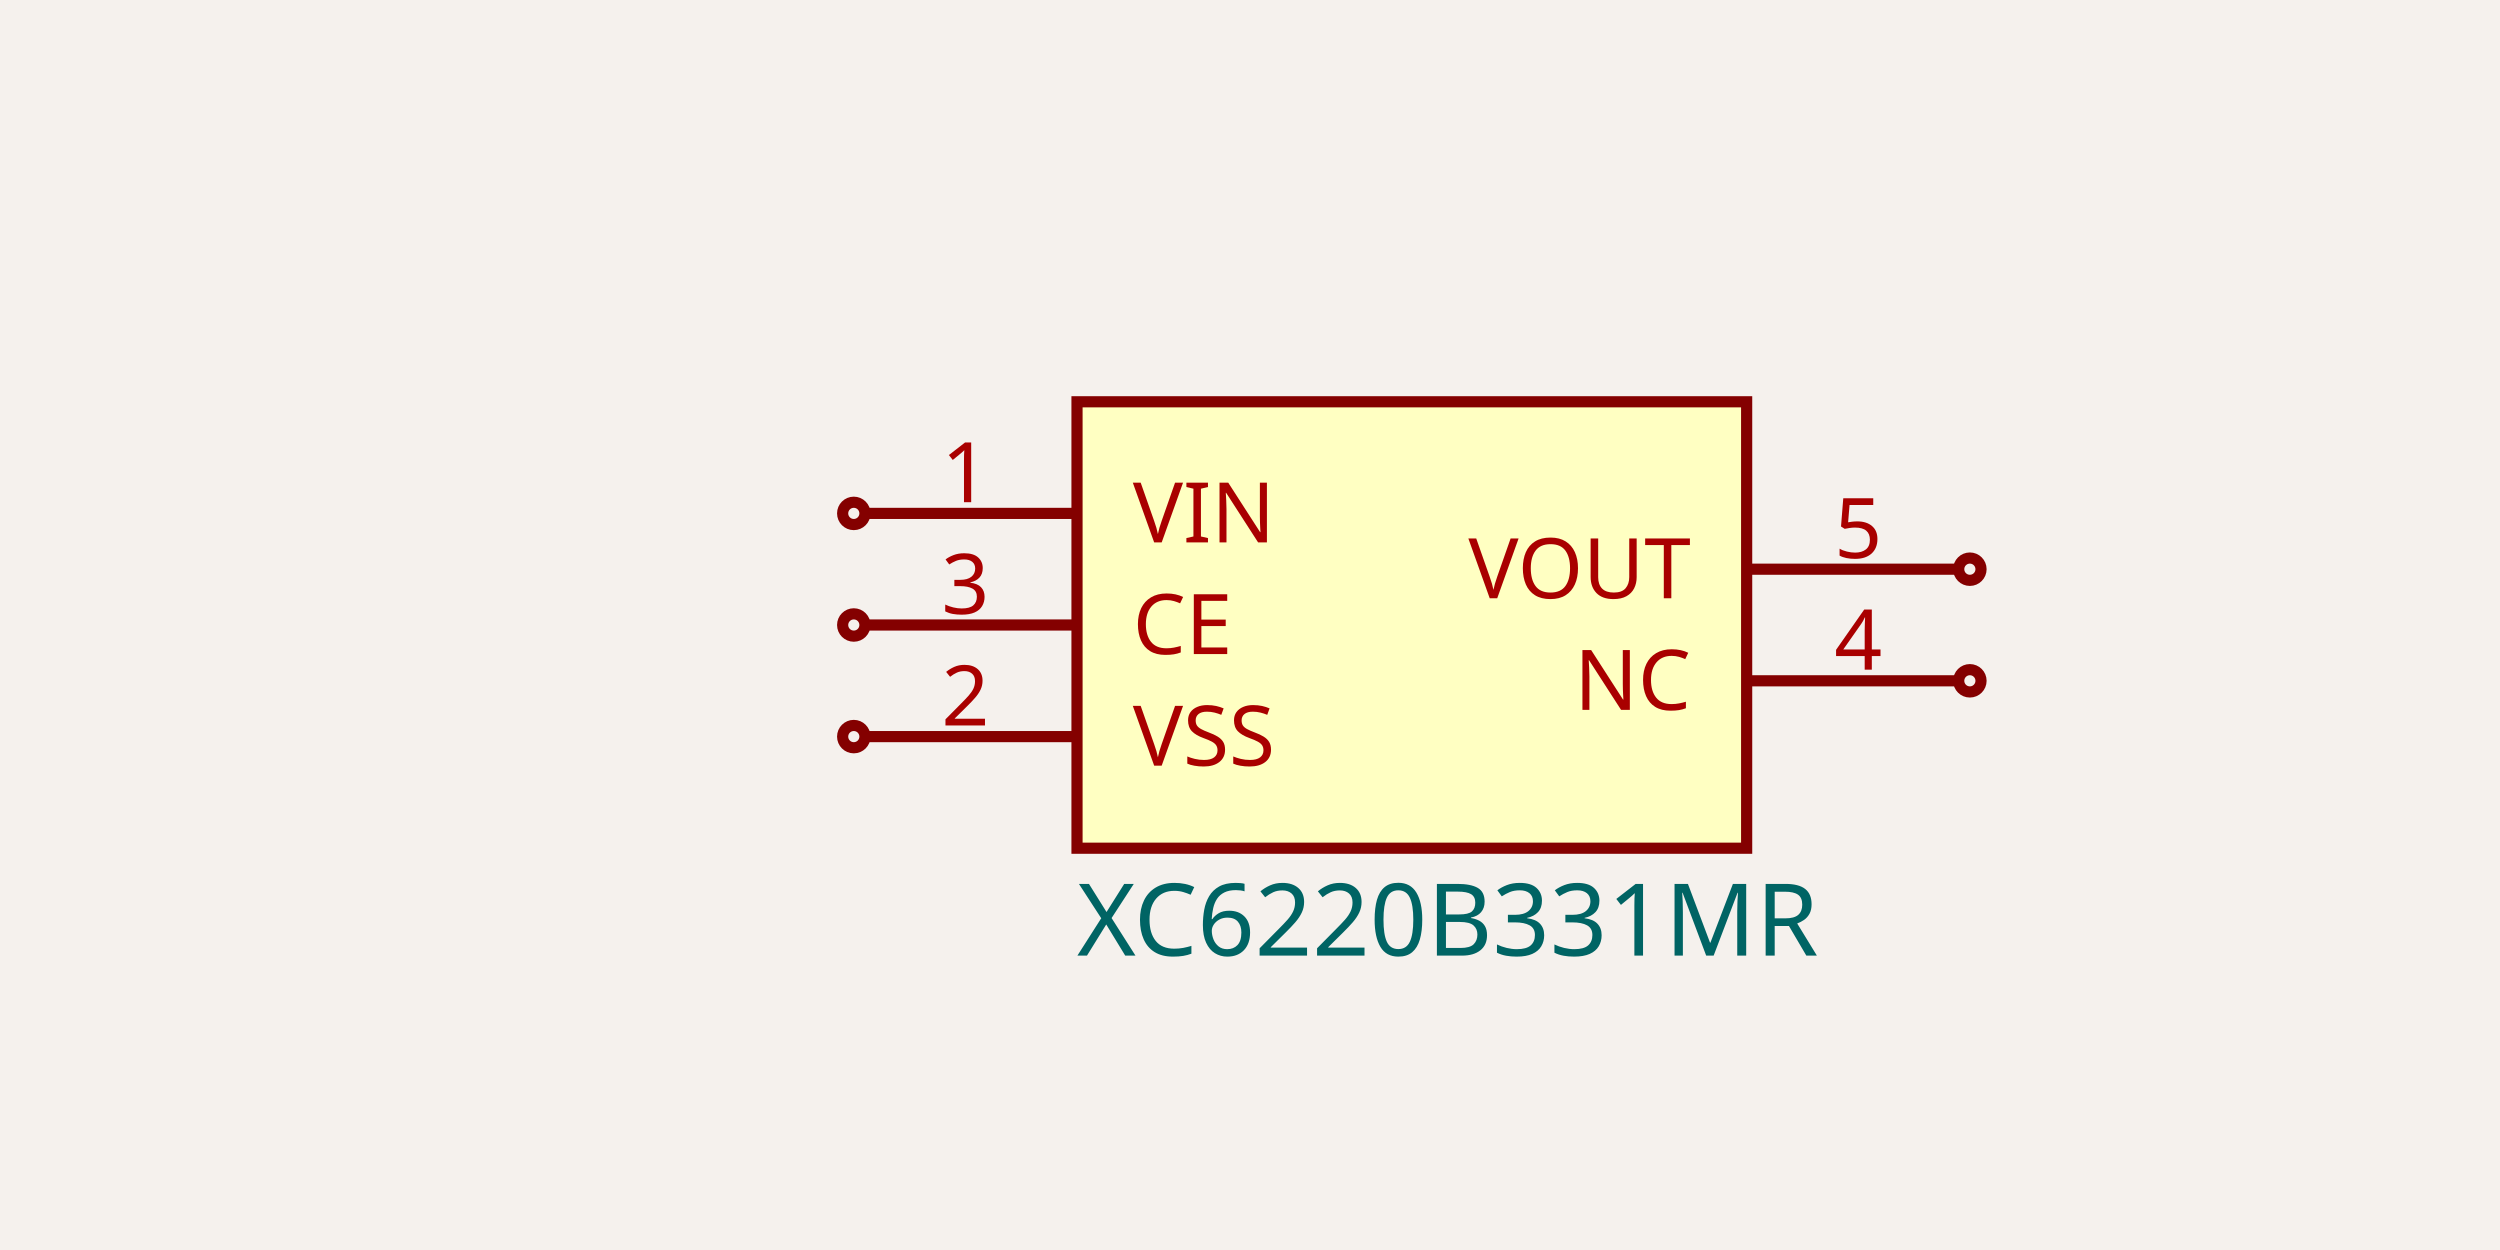
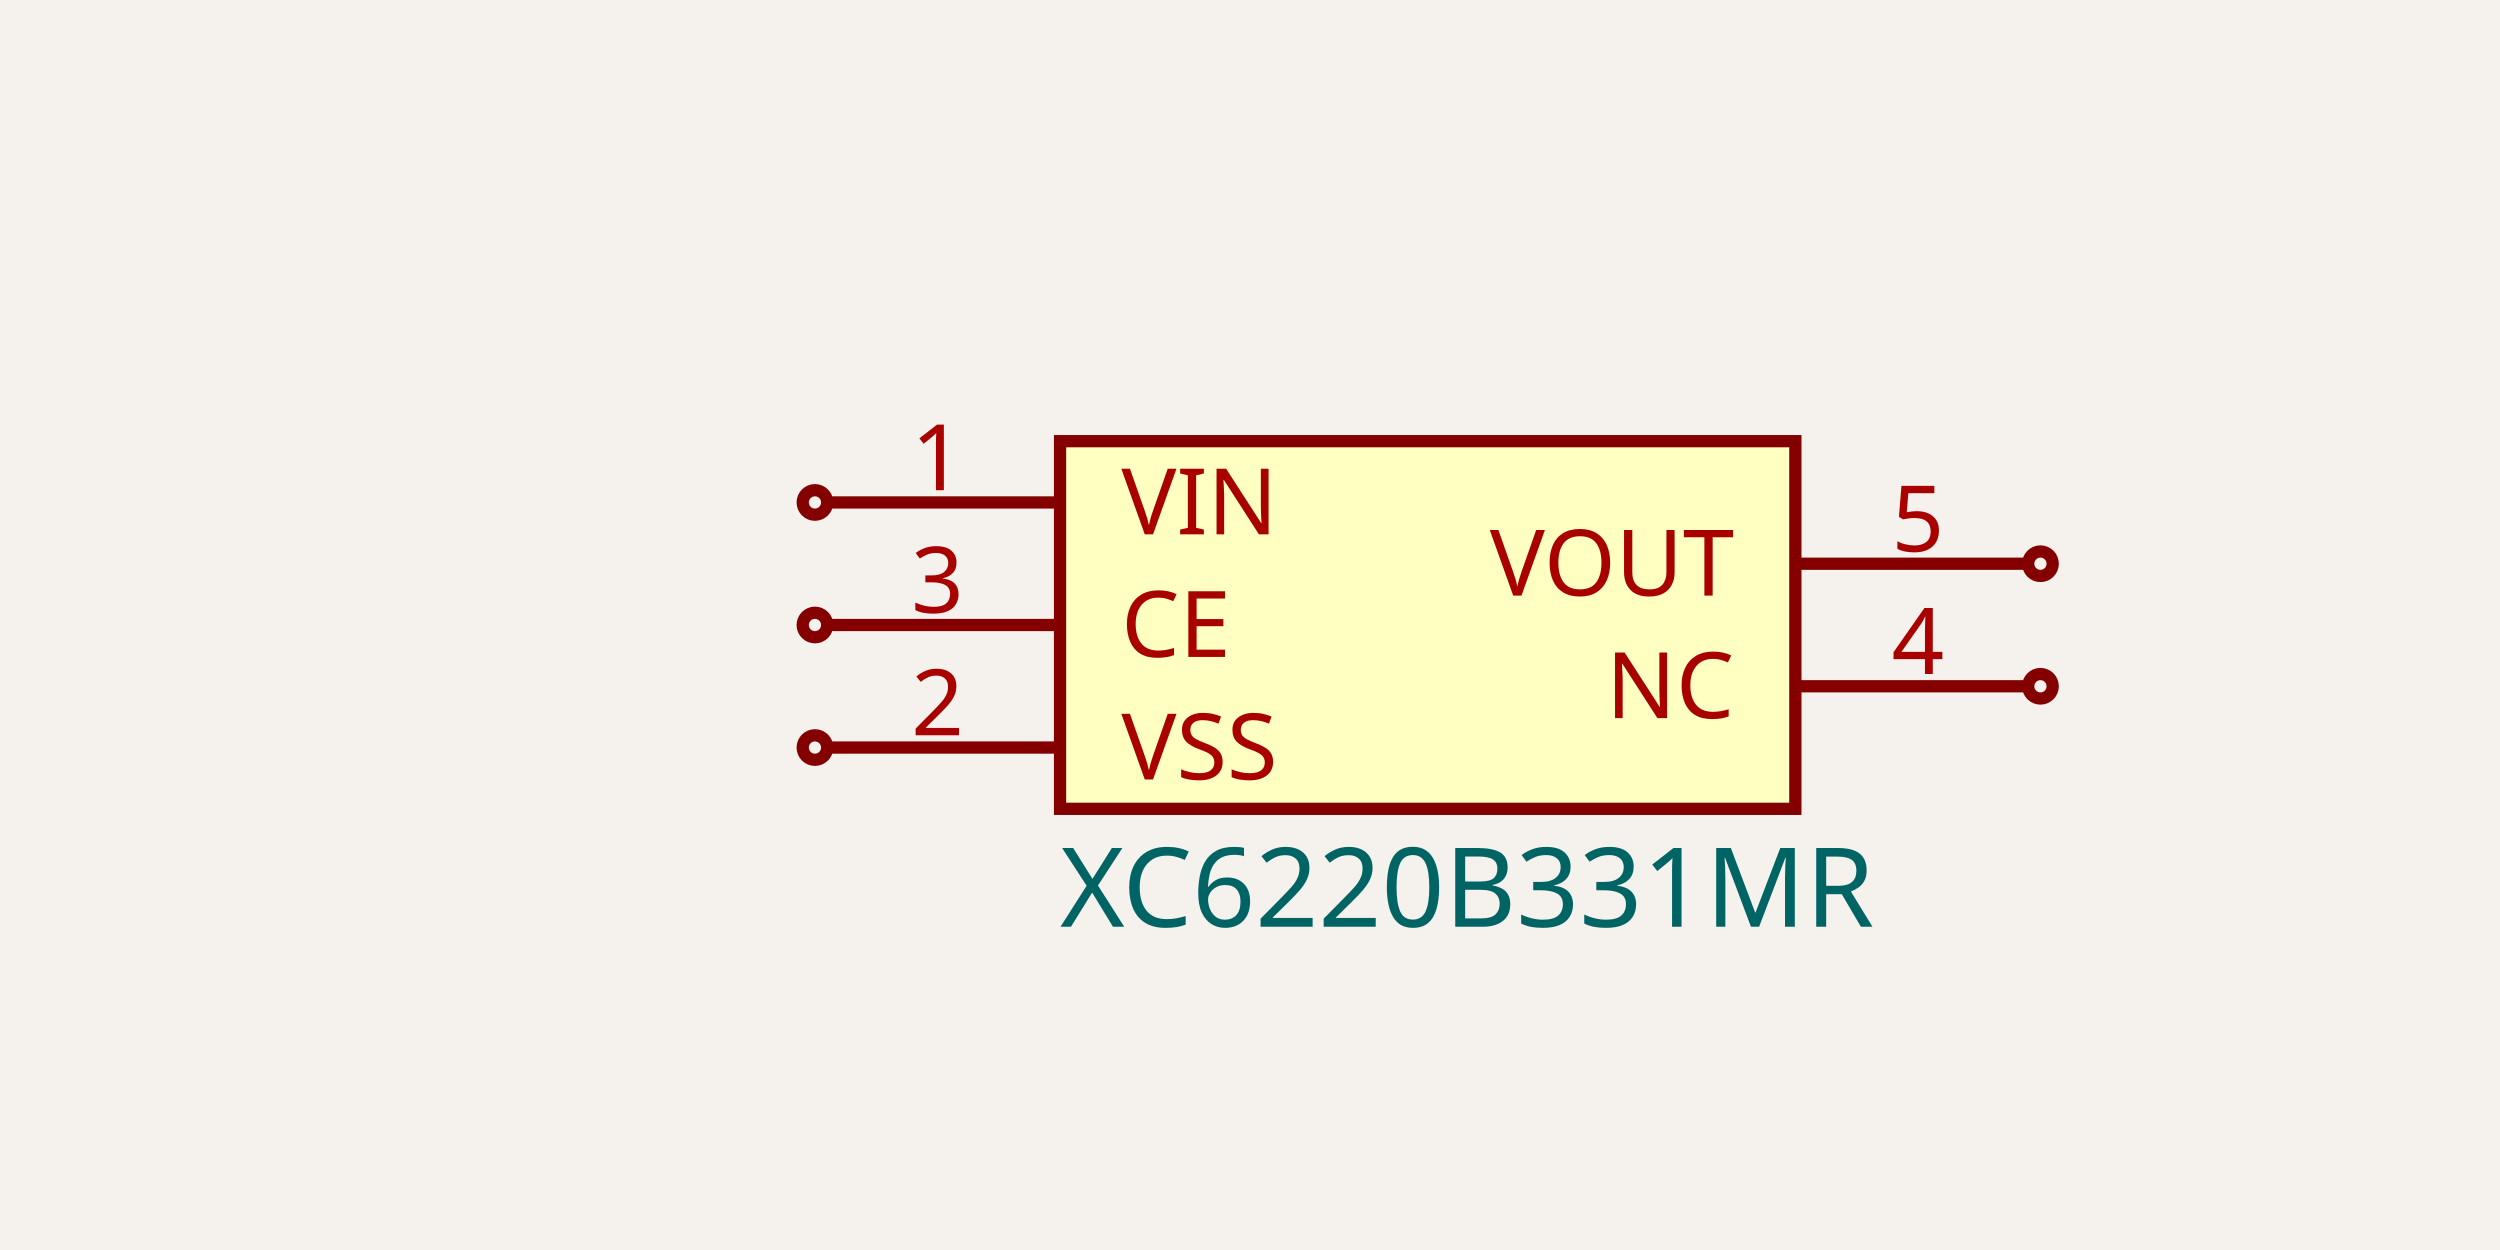
- <svg xmlns="http://www.w3.org/2000/svg" class="tscircuit-schematic" width="1200" height="600" style="background-color: rgb(245, 241, 237)" data-real-to-screen-transform="matrix(267.8571428571,0,0,-267.8571428571,677.6785714286,300)">
+ <svg xmlns="http://www.w3.org/2000/svg" class="tscircuit-schematic" width="1200" height="600" style="background-color: rgb(245, 241, 237)" data-real-to-screen-transform="matrix(294.1176470588,0,0,-294.1176470588,685.2941176471,300)">
  <style>
              .boundary { fill: rgb(245, 241, 237); }
              .schematic-boundary { fill: none; stroke: #fff; }
              .component { fill: none; stroke: rgb(132, 0, 0); }
              .chip { fill: rgb(255, 255, 194); stroke: rgb(132, 0, 0); }
              .component-pin { fill: none; stroke: rgb(132, 0, 0); }
              .text { font-family: sans-serif; fill: rgb(0, 150, 0); }
              .pin-number { fill: rgb(169, 0, 0); }
              .port-label { fill: rgb(0, 100, 100); }
              .component-name { fill: rgb(0, 100, 100); }
              
            </style>
  <rect class="boundary" x="0" y="0" width="1200" height="600" />
  <g class="sch-component" data-circuit-json-type="schematic_component" data-schematic-component-id="schematic_component_0">
-     <rect class="component chip sch-component-body" x="516.964" y="192.857" width="321.429" height="214.286" stroke-width="5.357px" fill="rgb(255, 255, 194)" stroke="rgb(132, 0, 0)" />
-     <rect class="component-overlay sch-component-overlay" x="516.964" y="192.857" width="321.429" height="214.286" fill="transparent" />
-     <text class="sch-text" x="516.964" y="441.964" fill="#006464" text-anchor="start" dominant-baseline="middle" font-family="sans-serif" font-size="48.214px" transform="rotate(0, 516.9643, 441.9643)">XC6220B331MR</text>
-     <text class="sch-text" x="516.964" y="158.036" fill="#006464" text-anchor="start" dominant-baseline="middle" font-family="sans-serif" font-size="48.214px" transform="rotate(0, 516.9643, 158.0357)" />
-     <line class="component-pin sch-component-pin sch-port-line" x1="516.964" y1="246.429" x2="415.179" y2="246.429" stroke-width="5.357px" />
+     <rect class="component chip sch-component-body" x="508.824" y="211.765" width="352.941" height="176.471" stroke-width="5.882px" fill="rgb(255, 255, 194)" stroke="rgb(132, 0, 0)" />
+     <rect class="component-overlay sch-component-overlay" x="508.824" y="211.765" width="352.941" height="176.471" fill="transparent" />
+     <text class="sch-text" x="508.824" y="426.471" fill="#006464" text-anchor="start" dominant-baseline="middle" font-family="sans-serif" font-size="52.941px" transform="rotate(0, 508.8235, 426.4706)">XC6220B331MR</text>
+     <text class="sch-text" x="508.824" y="173.529" fill="#006464" text-anchor="start" dominant-baseline="middle" font-family="sans-serif" font-size="52.941px" transform="rotate(0, 508.8235, 173.5294)" />
+     <line class="component-pin sch-component-pin sch-port-line" x1="508.824" y1="241.176" x2="397.059" y2="241.176" stroke-width="5.882px" />
    <g class="sch-port" data-schematic-port-id="source_port_0">
-       <circle class="component-pin sch-component-pin sch-port-terminal" cx="409.821" cy="246.429" r="5.357" stroke-width="5.357px" />
-       <rect x="404.464" y="241.071" width="10.714" height="10.714" opacity="0" />
+       <circle class="component-pin sch-component-pin sch-port-terminal" cx="391.176" cy="241.176" r="5.882" stroke-width="5.882px" />
+       <rect x="385.294" y="235.294" width="11.765" height="11.765" opacity="0" />
    </g>
-     <text class="pin-number sch-pin-number" x="463.393" y="241.071" style="font-family: sans-serif;" fill="rgb(169, 0, 0)" text-anchor="middle" dominant-baseline="auto" font-size="40.179px" transform="">1</text>
-     <text class="pin-number sch-pin-label" x="543.75" y="246.429" style="font-family: sans-serif;" fill="rgb(169, 0, 0)" text-anchor="start" dominant-baseline="middle" font-size="40.179px" transform="">VIN</text>
-     <line class="component-pin sch-component-pin sch-port-line" x1="516.964" y1="353.571" x2="415.179" y2="353.571" stroke-width="5.357px" />
+     <text class="pin-number sch-pin-number" x="450" y="235.294" style="font-family: sans-serif;" fill="rgb(169, 0, 0)" text-anchor="middle" dominant-baseline="auto" font-size="44.118px" transform="">1</text>
+     <text class="pin-number sch-pin-label" x="538.235" y="241.176" style="font-family: sans-serif;" fill="rgb(169, 0, 0)" text-anchor="start" dominant-baseline="middle" font-size="44.118px" transform="">VIN</text>
+     <line class="component-pin sch-component-pin sch-port-line" x1="508.824" y1="358.824" x2="397.059" y2="358.824" stroke-width="5.882px" />
    <g class="sch-port" data-schematic-port-id="source_port_1">
-       <circle class="component-pin sch-component-pin sch-port-terminal" cx="409.821" cy="353.571" r="5.357" stroke-width="5.357px" />
-       <rect x="404.464" y="348.214" width="10.714" height="10.714" opacity="0" />
+       <circle class="component-pin sch-component-pin sch-port-terminal" cx="391.176" cy="358.824" r="5.882" stroke-width="5.882px" />
+       <rect x="385.294" y="352.941" width="11.765" height="11.765" opacity="0" />
    </g>
-     <text class="pin-number sch-pin-number" x="463.393" y="348.214" style="font-family: sans-serif;" fill="rgb(169, 0, 0)" text-anchor="middle" dominant-baseline="auto" font-size="40.179px" transform="">2</text>
-     <text class="pin-number sch-pin-label" x="543.75" y="353.571" style="font-family: sans-serif;" fill="rgb(169, 0, 0)" text-anchor="start" dominant-baseline="middle" font-size="40.179px" transform="">VSS</text>
-     <line class="component-pin sch-component-pin sch-port-line" x1="516.964" y1="300" x2="415.179" y2="300" stroke-width="5.357px" />
+     <text class="pin-number sch-pin-number" x="450" y="352.941" style="font-family: sans-serif;" fill="rgb(169, 0, 0)" text-anchor="middle" dominant-baseline="auto" font-size="44.118px" transform="">2</text>
+     <text class="pin-number sch-pin-label" x="538.235" y="358.824" style="font-family: sans-serif;" fill="rgb(169, 0, 0)" text-anchor="start" dominant-baseline="middle" font-size="44.118px" transform="">VSS</text>
+     <line class="component-pin sch-component-pin sch-port-line" x1="508.824" y1="300" x2="397.059" y2="300" stroke-width="5.882px" />
    <g class="sch-port" data-schematic-port-id="source_port_2">
-       <circle class="component-pin sch-component-pin sch-port-terminal" cx="409.821" cy="300" r="5.357" stroke-width="5.357px" />
-       <rect x="404.464" y="294.643" width="10.714" height="10.714" opacity="0" />
+       <circle class="component-pin sch-component-pin sch-port-terminal" cx="391.176" cy="300" r="5.882" stroke-width="5.882px" />
+       <rect x="385.294" y="294.118" width="11.765" height="11.765" opacity="0" />
    </g>
-     <text class="pin-number sch-pin-number" x="463.393" y="294.643" style="font-family: sans-serif;" fill="rgb(169, 0, 0)" text-anchor="middle" dominant-baseline="auto" font-size="40.179px" transform="">3</text>
-     <text class="pin-number sch-pin-label" x="543.75" y="300" style="font-family: sans-serif;" fill="rgb(169, 0, 0)" text-anchor="start" dominant-baseline="middle" font-size="40.179px" transform="">CE</text>
-     <line class="component-pin sch-component-pin sch-port-line" x1="838.393" y1="326.786" x2="940.179" y2="326.786" stroke-width="5.357px" />
+     <text class="pin-number sch-pin-number" x="450" y="294.118" style="font-family: sans-serif;" fill="rgb(169, 0, 0)" text-anchor="middle" dominant-baseline="auto" font-size="44.118px" transform="">3</text>
+     <text class="pin-number sch-pin-label" x="538.235" y="300" style="font-family: sans-serif;" fill="rgb(169, 0, 0)" text-anchor="start" dominant-baseline="middle" font-size="44.118px" transform="">CE</text>
+     <line class="component-pin sch-component-pin sch-port-line" x1="861.765" y1="329.412" x2="973.529" y2="329.412" stroke-width="5.882px" />
    <g class="sch-port" data-schematic-port-id="source_port_3">
-       <circle class="component-pin sch-component-pin sch-port-terminal" cx="945.536" cy="326.786" r="5.357" stroke-width="5.357px" />
-       <rect x="940.179" y="321.429" width="10.714" height="10.714" opacity="0" />
+       <circle class="component-pin sch-component-pin sch-port-terminal" cx="979.412" cy="329.412" r="5.882" stroke-width="5.882px" />
+       <rect x="973.529" y="323.529" width="11.765" height="11.765" opacity="0" />
    </g>
-     <text class="pin-number sch-pin-number" x="891.964" y="321.429" style="font-family: sans-serif;" fill="rgb(169, 0, 0)" text-anchor="middle" dominant-baseline="auto" font-size="40.179px" transform="">4</text>
-     <text class="pin-number sch-pin-label" x="811.607" y="326.786" style="font-family: sans-serif;" fill="rgb(169, 0, 0)" text-anchor="end" dominant-baseline="middle" font-size="40.179px" transform="">NC</text>
-     <line class="component-pin sch-component-pin sch-port-line" x1="838.393" y1="273.214" x2="940.179" y2="273.214" stroke-width="5.357px" />
+     <text class="pin-number sch-pin-number" x="920.588" y="323.529" style="font-family: sans-serif;" fill="rgb(169, 0, 0)" text-anchor="middle" dominant-baseline="auto" font-size="44.118px" transform="">4</text>
+     <text class="pin-number sch-pin-label" x="832.353" y="329.412" style="font-family: sans-serif;" fill="rgb(169, 0, 0)" text-anchor="end" dominant-baseline="middle" font-size="44.118px" transform="">NC</text>
+     <line class="component-pin sch-component-pin sch-port-line" x1="861.765" y1="270.588" x2="973.529" y2="270.588" stroke-width="5.882px" />
    <g class="sch-port" data-schematic-port-id="source_port_4">
-       <circle class="component-pin sch-component-pin sch-port-terminal" cx="945.536" cy="273.214" r="5.357" stroke-width="5.357px" />
-       <rect x="940.179" y="267.857" width="10.714" height="10.714" opacity="0" />
+       <circle class="component-pin sch-component-pin sch-port-terminal" cx="979.412" cy="270.588" r="5.882" stroke-width="5.882px" />
+       <rect x="973.529" y="264.706" width="11.765" height="11.765" opacity="0" />
    </g>
-     <text class="pin-number sch-pin-number" x="891.964" y="267.857" style="font-family: sans-serif;" fill="rgb(169, 0, 0)" text-anchor="middle" dominant-baseline="auto" font-size="40.179px" transform="">5</text>
-     <text class="pin-number sch-pin-label" x="811.607" y="273.214" style="font-family: sans-serif;" fill="rgb(169, 0, 0)" text-anchor="end" dominant-baseline="middle" font-size="40.179px" transform="">VOUT</text>
+     <text class="pin-number sch-pin-number" x="920.588" y="264.706" style="font-family: sans-serif;" fill="rgb(169, 0, 0)" text-anchor="middle" dominant-baseline="auto" font-size="44.118px" transform="">5</text>
+     <text class="pin-number sch-pin-label" x="832.353" y="270.588" style="font-family: sans-serif;" fill="rgb(169, 0, 0)" text-anchor="end" dominant-baseline="middle" font-size="44.118px" transform="">VOUT</text>
  </g>
  <g class="schematic-port-hover sch-port-hover" data-schematic-port-id="source_port_0">
-     <circle cx="409.821" cy="246.429" r="10.714" fill="red" opacity="0" />
+     <circle cx="391.176" cy="241.176" r="11.765" fill="red" opacity="0" />
  </g>
  <g class="schematic-port-hover sch-port-hover" data-schematic-port-id="source_port_1">
-     <circle cx="409.821" cy="353.571" r="10.714" fill="red" opacity="0" />
+     <circle cx="391.176" cy="358.824" r="11.765" fill="red" opacity="0" />
  </g>
  <g class="schematic-port-hover sch-port-hover" data-schematic-port-id="source_port_2">
-     <circle cx="409.821" cy="300" r="10.714" fill="red" opacity="0" />
+     <circle cx="391.176" cy="300" r="11.765" fill="red" opacity="0" />
  </g>
  <g class="schematic-port-hover sch-port-hover" data-schematic-port-id="source_port_3">
-     <circle cx="945.536" cy="326.786" r="10.714" fill="red" opacity="0" />
+     <circle cx="979.412" cy="329.412" r="11.765" fill="red" opacity="0" />
  </g>
  <g class="schematic-port-hover sch-port-hover" data-schematic-port-id="source_port_4">
-     <circle cx="945.536" cy="273.214" r="10.714" fill="red" opacity="0" />
+     <circle cx="979.412" cy="270.588" r="11.765" fill="red" opacity="0" />
  </g>
</svg>
